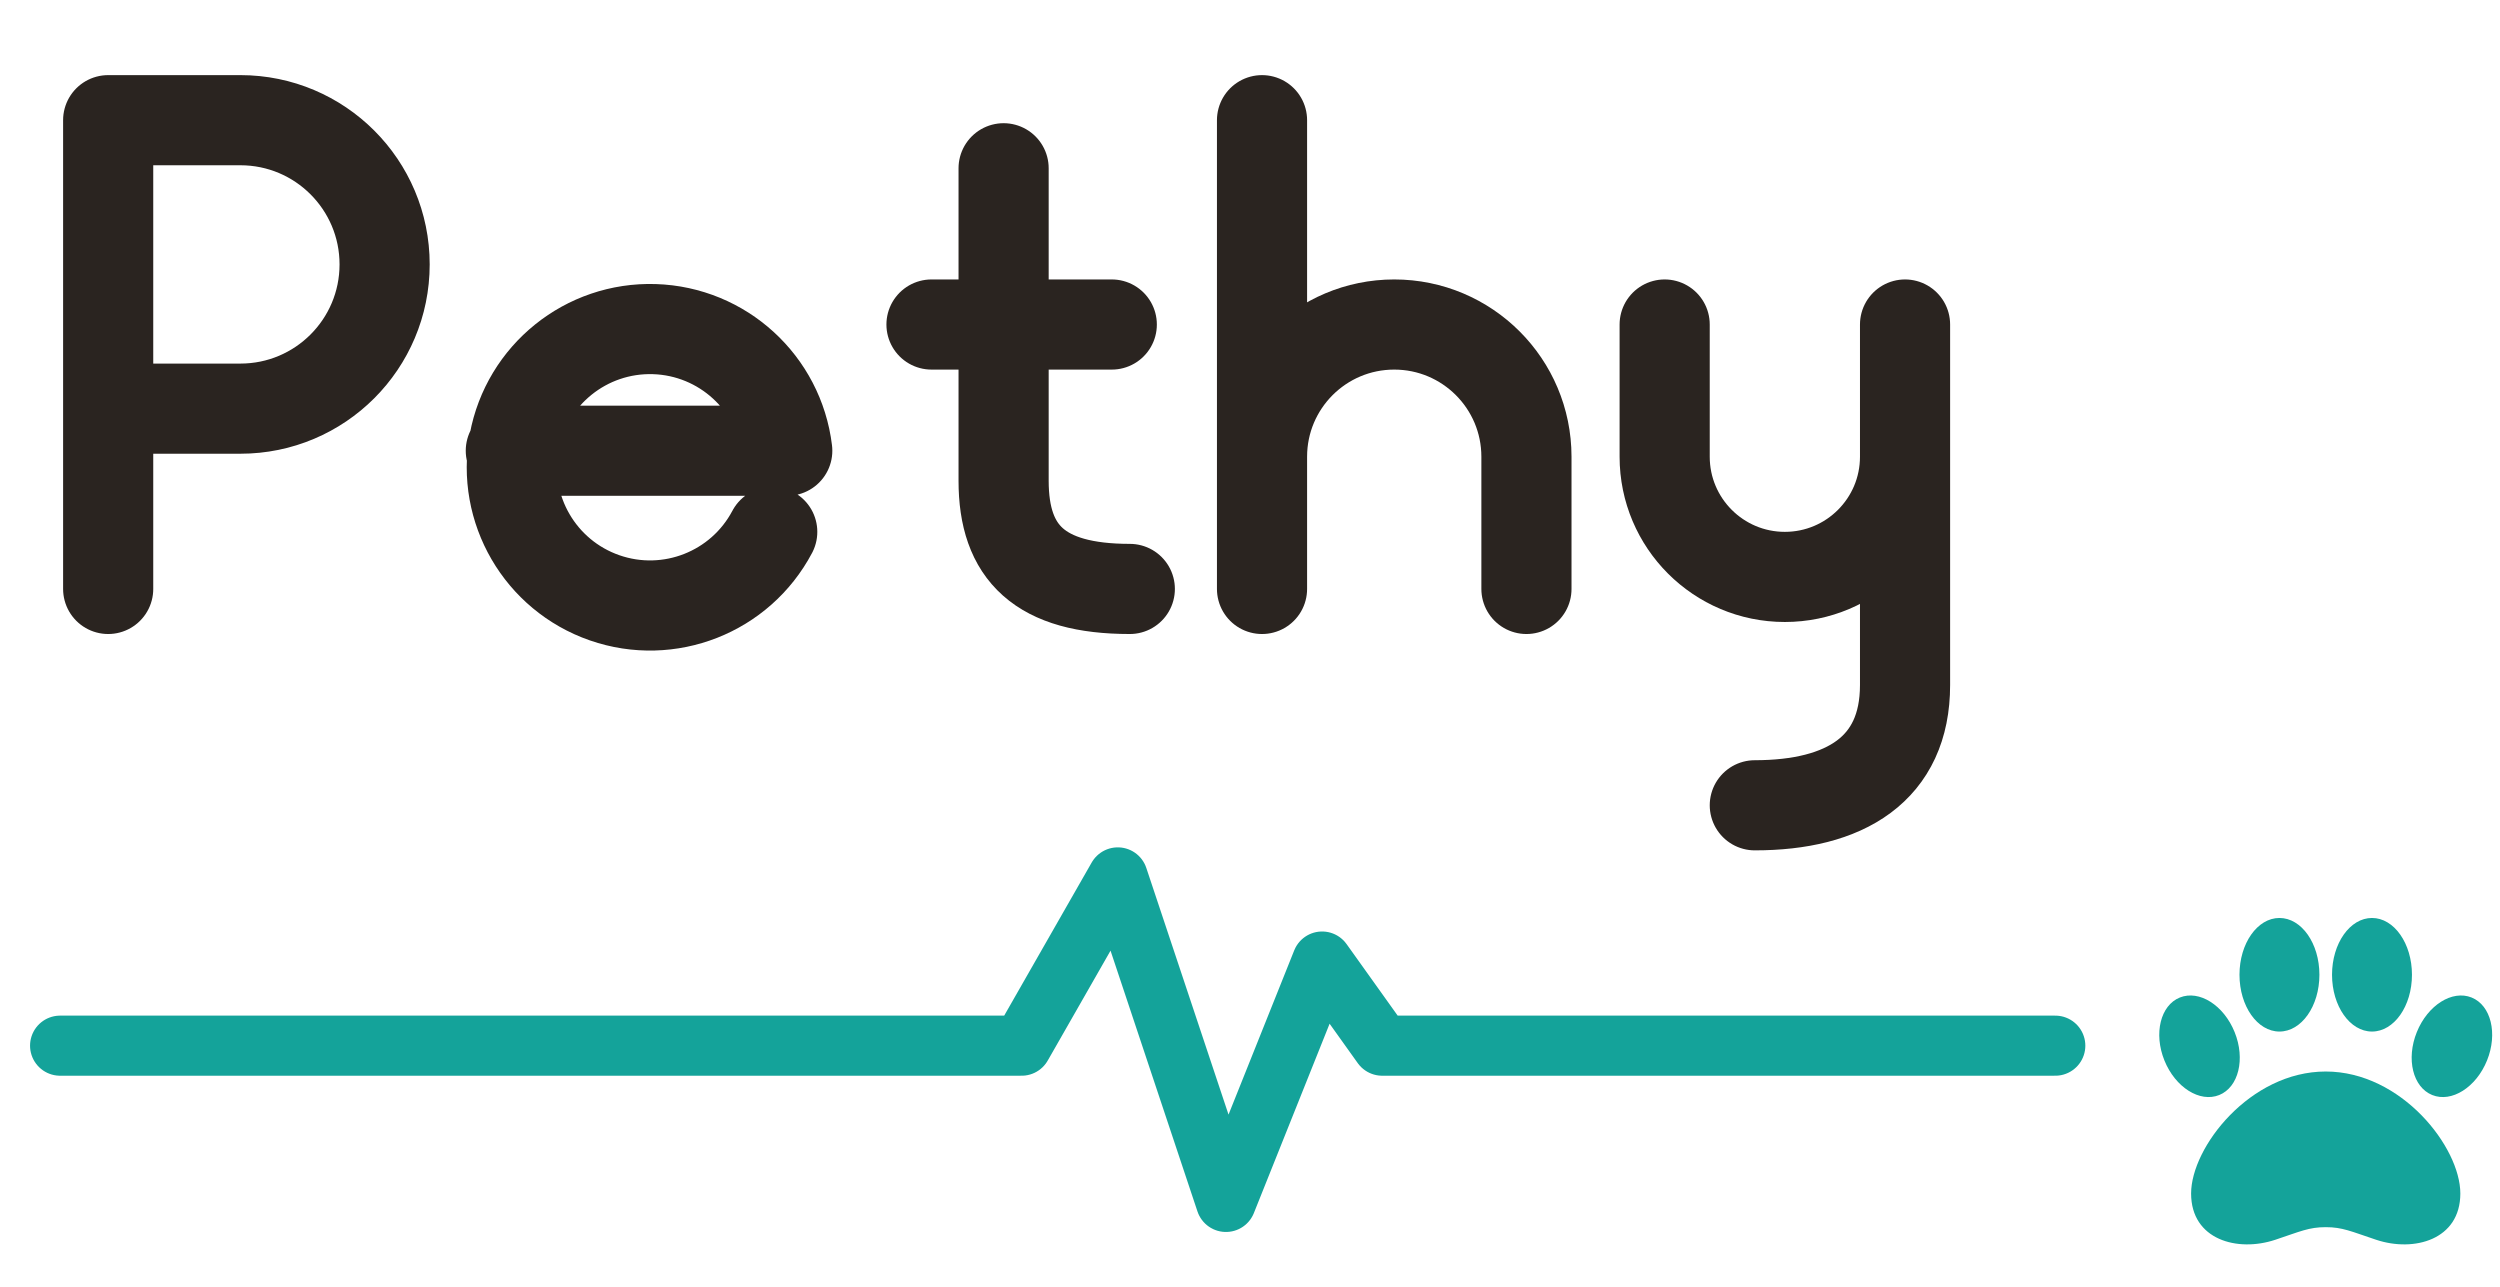
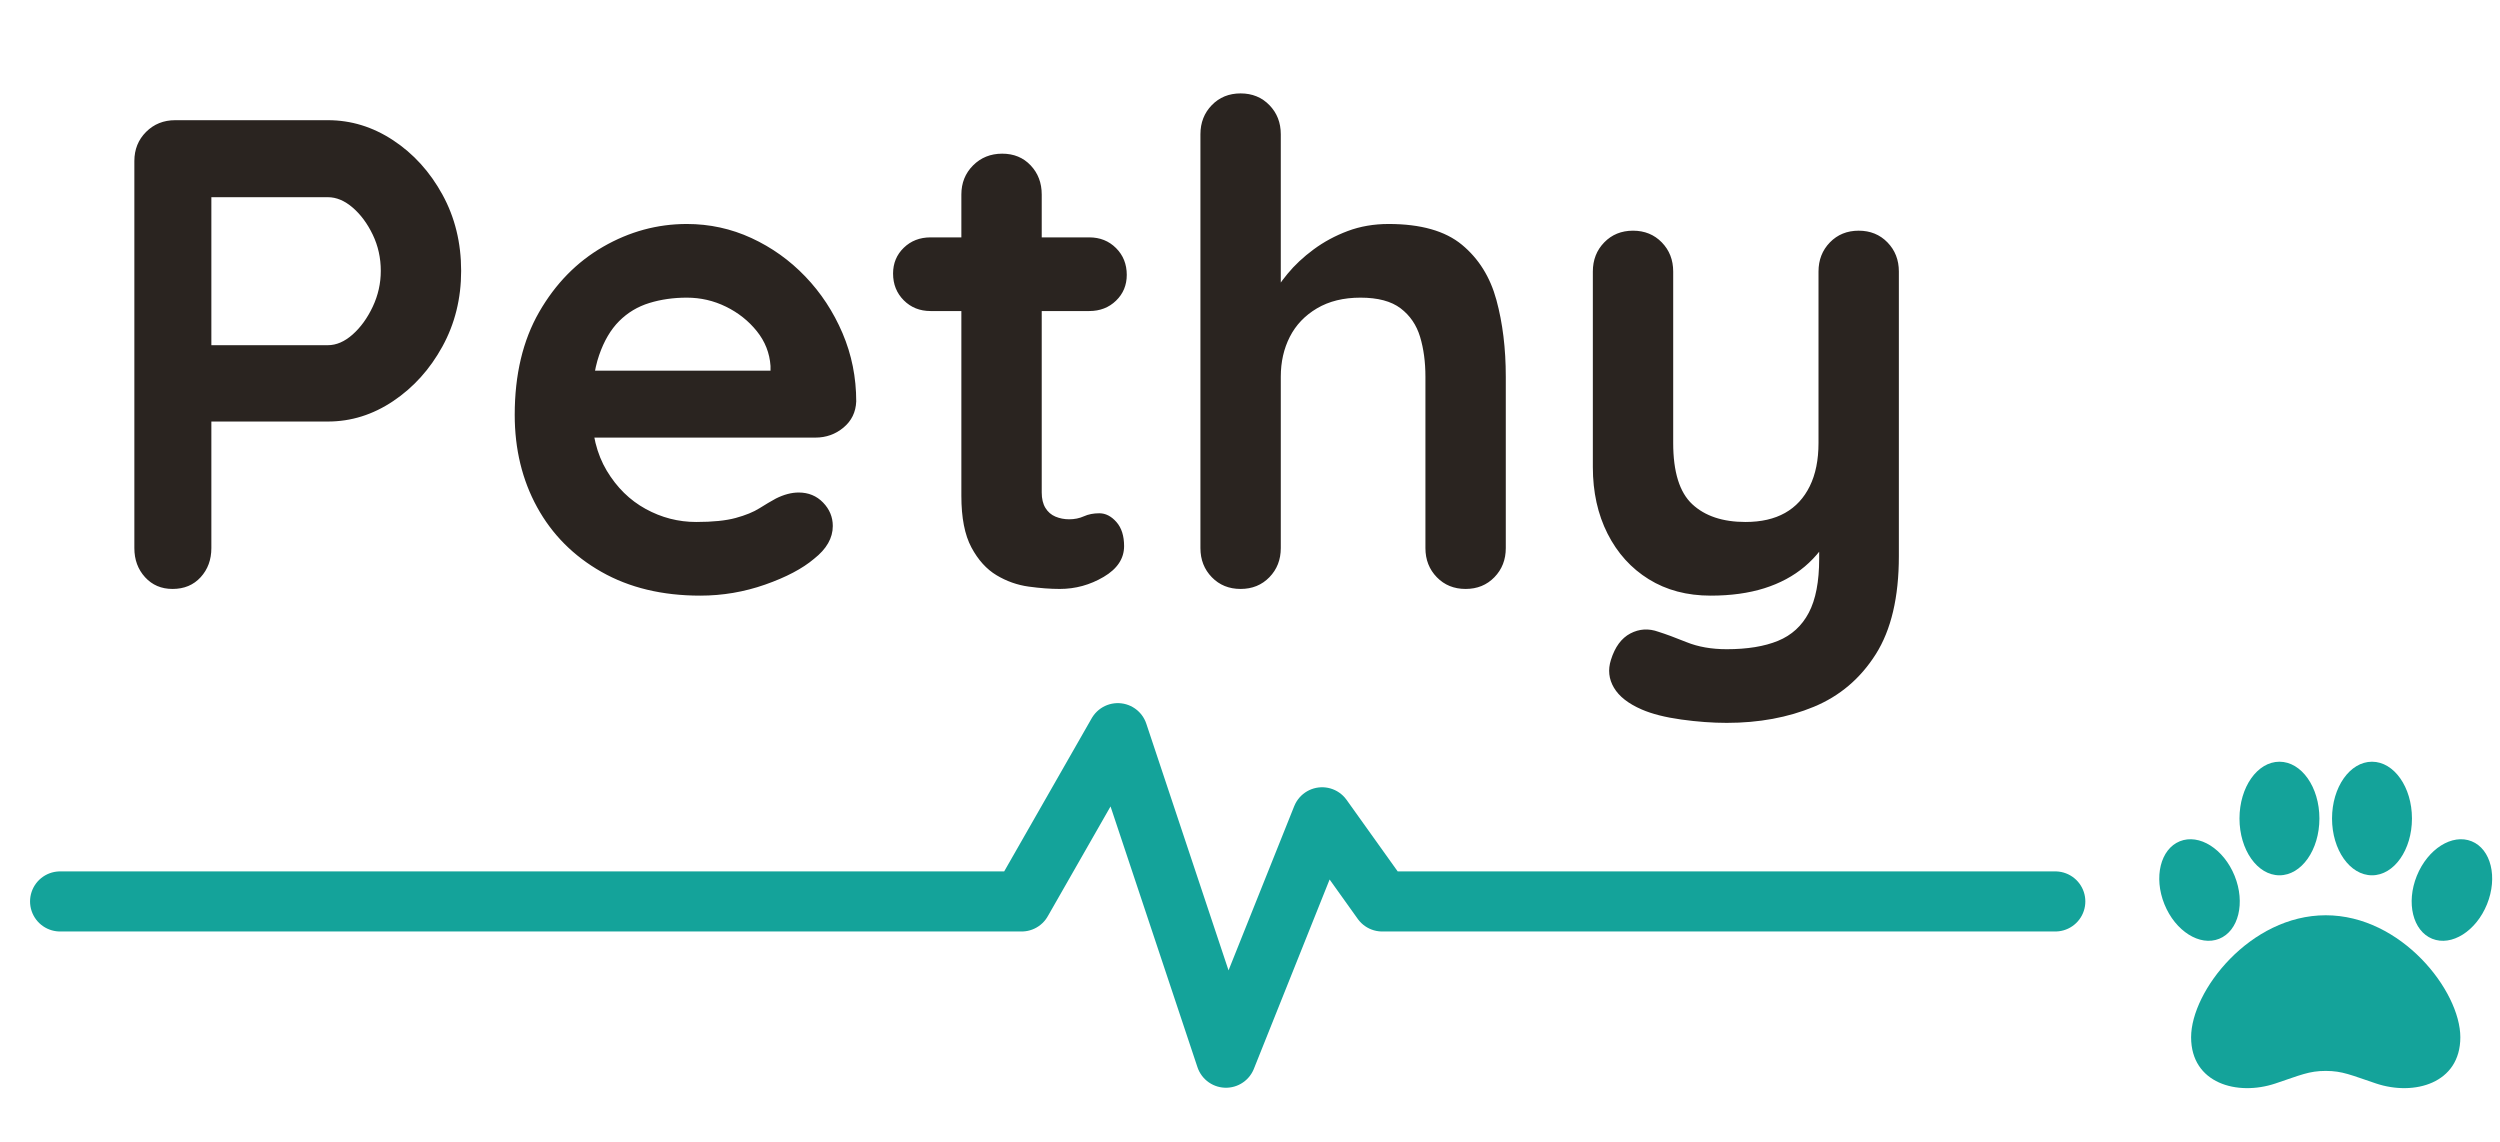
- <svg xmlns="http://www.w3.org/2000/svg" viewBox="0 0 416 214" role="img" aria-label="Pethy">
-   <g fill="none" stroke="#2A2420" stroke-width="15" stroke-linecap="round" stroke-linejoin="round">
-     <path d="M18 98V20H40A24 24 0 0 1 40 68H18" />
-     <path d="M85 75H131A23 23 0 1 0 128.5 88.5" />
-     <path d="M167 28V80C167 92 173 98 188 98M155 54H185" />
-     <path d="M210 98V20M210 76A22 22 0 0 1 254 76V98" />
-     <path d="M277 54V76A20 20 0 0 0 317 76M317 54V114C317 128 307 134 292 134" />
-   </g>
-   <path d="M10 174H154L170 174L186 146L204 200L220 160L230 174H342" fill="none" stroke="#14A39A" stroke-width="10" stroke-linecap="round" stroke-linejoin="round" />
-   <g fill="#14A39A" transform="translate(352 144) scale(.7)">
+ <svg xmlns="http://www.w3.org/2000/svg" viewBox="0 0 416 190" role="img" aria-label="Pethy">
+   <path fill="#2A2420" d="M54.56 20.0Q60.354 20.0 65.424 23.343Q70.494 26.686 73.614 32.369Q76.734 38.051 76.734 45.071Q76.734 51.98 73.614 57.663Q70.494 63.346 65.424 66.744Q60.354 70.143 54.56 70.143H34.057L35.171 68.137V91.203Q35.171 94.1 33.389 96.05Q31.606 98.0 28.709 98.0Q25.923 98.0 24.14 96.05Q22.357 94.1 22.357 91.203V26.797Q22.357 23.9 24.307 21.95Q26.257 20.0 29.154 20.0ZM54.56 57.44Q56.677 57.44 58.683 55.657Q60.689 53.874 62.026 51.033Q63.363 48.191 63.363 45.071Q63.363 41.84 62.026 39.054Q60.689 36.269 58.683 34.541Q56.677 32.814 54.56 32.814H33.834L35.171 30.809V59.223L33.946 57.44Z M116.514 99.114Q107.043 99.114 100.079 95.159Q93.114 91.203 89.381 84.406Q85.649 77.609 85.649 69.029Q85.649 59.0 89.716 51.924Q93.783 44.849 100.357 41.06Q106.931 37.271 114.286 37.271Q119.969 37.271 125.039 39.611Q130.109 41.951 134.009 46.019Q137.909 50.086 140.193 55.434Q142.477 60.783 142.477 66.8Q142.366 69.474 140.36 71.146Q138.354 72.817 135.68 72.817H93.114L89.771 61.674H130.666L128.214 63.903V60.894Q127.991 57.663 125.93 55.1Q123.869 52.537 120.804 51.033Q117.74 49.529 114.286 49.529Q110.943 49.529 108.046 50.42Q105.149 51.311 103.031 53.429Q100.914 55.546 99.689 59.111Q98.463 62.677 98.463 68.137Q98.463 74.154 100.97 78.333Q103.477 82.511 107.433 84.684Q111.389 86.857 115.846 86.857Q119.969 86.857 122.42 86.189Q124.871 85.52 126.376 84.573Q127.88 83.626 129.106 82.957Q131.111 81.954 132.894 81.954Q135.346 81.954 136.961 83.626Q138.577 85.297 138.577 87.526Q138.577 90.534 135.457 92.986Q132.56 95.437 127.323 97.276Q122.086 99.114 116.514 99.114Z M154.846 39.5H181.254Q183.929 39.5 185.711 41.283Q187.494 43.066 187.494 45.74Q187.494 48.303 185.711 50.03Q183.929 51.757 181.254 51.757H154.846Q152.171 51.757 150.389 49.974Q148.606 48.191 148.606 45.517Q148.606 42.954 150.389 41.227Q152.171 39.5 154.846 39.5ZM166.769 25.571Q169.666 25.571 171.504 27.521Q173.343 29.471 173.343 32.369V81.954Q173.343 83.514 173.956 84.517Q174.569 85.52 175.627 85.966Q176.686 86.411 177.911 86.411Q179.249 86.411 180.363 85.91Q181.477 85.409 182.926 85.409Q184.486 85.409 185.767 86.857Q187.049 88.306 187.049 90.869Q187.049 93.989 183.65 95.994Q180.251 98.0 176.351 98.0Q174.011 98.0 171.17 97.61Q168.329 97.22 165.821 95.716Q163.314 94.211 161.643 91.091Q159.971 87.971 159.971 82.511V32.369Q159.971 29.471 161.921 27.521Q163.871 25.571 166.769 25.571Z M231.063 37.271Q239.086 37.271 243.264 40.726Q247.443 44.18 249.003 49.919Q250.563 55.657 250.563 62.677V91.203Q250.563 94.1 248.669 96.05Q246.774 98.0 243.877 98.0Q240.98 98.0 239.086 96.05Q237.191 94.1 237.191 91.203V62.677Q237.191 59.0 236.3 56.047Q235.409 53.094 233.069 51.311Q230.729 49.529 226.383 49.529Q222.149 49.529 219.14 51.311Q216.131 53.094 214.627 56.047Q213.123 59.0 213.123 62.677V91.203Q213.123 94.1 211.229 96.05Q209.334 98.0 206.437 98.0Q203.54 98.0 201.646 96.05Q199.751 94.1 199.751 91.203V22.34Q199.751 19.443 201.646 17.493Q203.54 15.543 206.437 15.543Q209.334 15.543 211.229 17.493Q213.123 19.443 213.123 22.34V49.974L211.451 49.64Q212.454 47.746 214.237 45.573Q216.02 43.4 218.583 41.506Q221.146 39.611 224.266 38.441Q227.386 37.271 231.063 37.271Z M309.286 38.386Q312.183 38.386 314.077 40.336Q315.971 42.286 315.971 45.183V92.54Q315.971 102.791 312.127 108.864Q308.283 114.937 301.82 117.611Q295.357 120.286 287.334 120.286Q283.769 120.286 279.757 119.729Q275.746 119.171 273.183 118.057Q269.84 116.609 268.559 114.436Q267.277 112.263 268.057 109.811Q269.06 106.58 271.289 105.41Q273.517 104.24 275.969 105.131Q277.751 105.689 280.649 106.859Q283.546 108.029 287.334 108.029Q292.46 108.029 295.859 106.636Q299.257 105.243 300.984 101.956Q302.711 98.669 302.711 92.986V85.52L305.051 88.194Q303.157 91.871 300.316 94.267Q297.474 96.663 293.574 97.889Q289.674 99.114 284.66 99.114Q278.754 99.114 274.353 96.384Q269.951 93.654 267.5 88.807Q265.049 83.96 265.049 77.72V45.183Q265.049 42.286 266.943 40.336Q268.837 38.386 271.734 38.386Q274.631 38.386 276.526 40.336Q278.42 42.286 278.42 45.183V73.709Q278.42 80.951 281.596 83.904Q284.771 86.857 290.454 86.857Q294.354 86.857 297.029 85.353Q299.703 83.849 301.151 80.896Q302.6 77.943 302.6 73.709V45.183Q302.6 42.286 304.494 40.336Q306.389 38.386 309.286 38.386Z" />
+   <path d="M10 150H154L170 150L186 122L204 176L220 136L230 150H342" fill="none" stroke="#14A39A" stroke-width="10" stroke-linecap="round" stroke-linejoin="round" />
+   <g fill="#14A39A" transform="translate(352 118) scale(.7)">
    <ellipse cx="20" cy="43" rx="9" ry="12.5" transform="rotate(-22 20 43)" />
    <ellipse cx="39" cy="26" rx="9.5" ry="13.5" />
    <ellipse cx="61" cy="26" rx="9.5" ry="13.5" />
    <ellipse cx="80" cy="43" rx="9" ry="12.5" transform="rotate(22 80 43)" />
    <path d="M50 49C32 49 18 67 18 78C18 89 29 92 38 89C44 87 46 86 50 86C54 86 56 87 62 89C71 92 82 89 82 78C82 67 68 49 50 49Z" />
  </g>
</svg>
